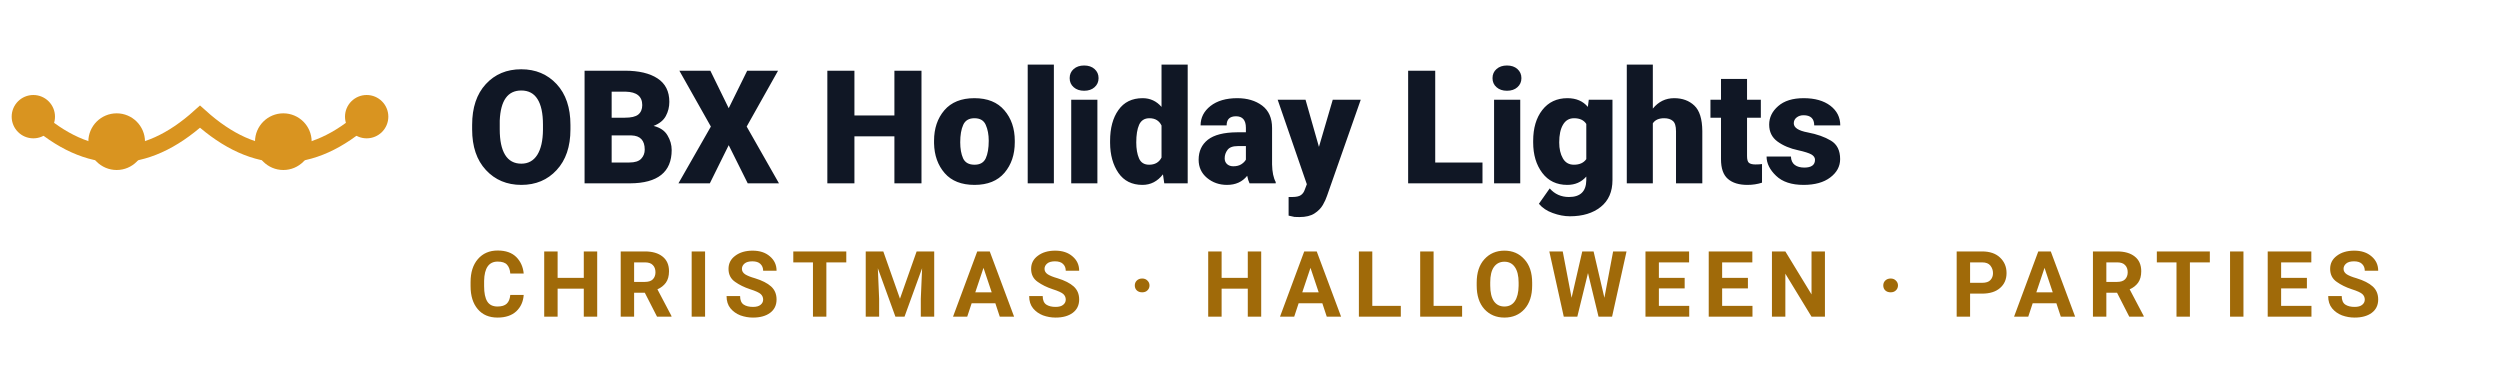
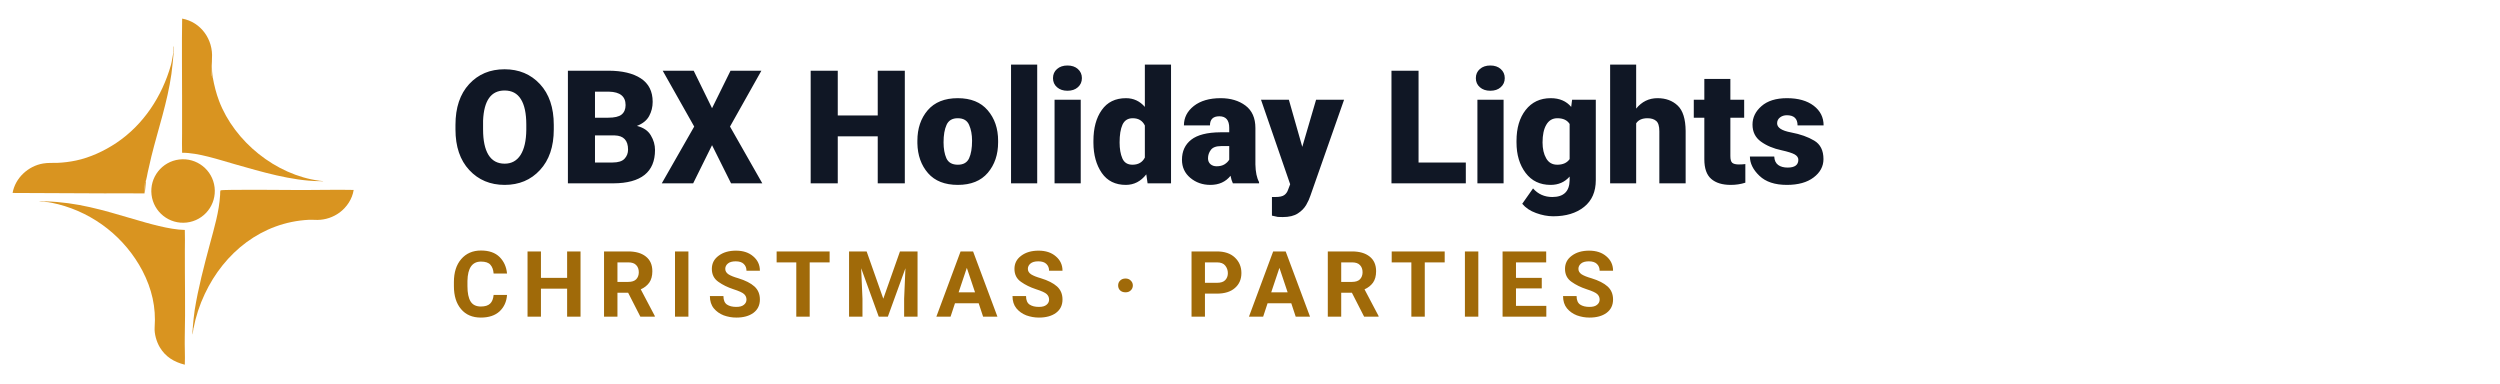
<svg xmlns="http://www.w3.org/2000/svg" viewBox="0 0 300 46" role="img" aria-label="OBX Holiday Lights">
-   <g fill="none" stroke="#d99420" stroke-width="2" stroke-linecap="round">
-     <path d="M4 14 q10 9 20 0 q10 9 20 0" />
-   </g>
-   <g fill="#d99420">
-     <circle cx="14" cy="17" r="3.4" />
-     <circle cx="34" cy="17" r="3.4" />
-     <circle cx="4" cy="14" r="2.6" />
-     <circle cx="44" cy="14" r="2.6" />
-   </g>
-   <text x="56" y="22" font-family="system-ui,-apple-system,Segoe UI,Roboto,Helvetica,Arial,sans-serif" font-size="19" font-weight="800" fill="#101725">OBX Holiday Lights</text>
-   <text x="56" y="38" font-family="system-ui,-apple-system,Segoe UI,Roboto,Helvetica,Arial,sans-serif" font-size="11" font-weight="600" letter-spacing="1.4" fill="#a06a09">CHRISTMAS · HALLOWEEN · PARTIES</text>
+   <svg x="0" y="1" width="44" height="44" viewBox="199 199 627 627">
+     <g fill="#d99420">
+       <path d="M276.154 529.034C331.768 530.656 374.438 543.877 427.043 559.26C452.912 566.825 488.437 577.438 515.036 577.942C515.5 589.399 515.145 601.014 515.107 612.493C514.943 662.161 516.131 711.836 514.942 761.5C514.572 776.984 515.707 792.963 515.002 808.377C496.647 803.734 481.978 795.024 472.146 778.406C466.704 769.208 462.645 755.452 463.437 744.695C465.988 710.033 458.582 678.594 442.623 647.841C412.845 591.282 360.548 549.944 298.642 534.029C294.026 532.831 281.133 529.945 276.598 530.034L276.063 529.535L276.154 529.034Z" />
+       <path d="M528.705 744.506C529.644 734.912 530.372 724.599 531.893 715.111C537.992 677.063 547.904 639.599 557.837 602.402C565.252 574.637 573.724 546.884 575.408 518.014C575.574 515.315 575.28 512.963 576.041 510.329C579.442 508.363 701.105 509.744 716.124 509.701C738.676 509.636 780.883 508.959 803.758 509.532C801.453 524.946 792.044 539.034 779.625 548.236C768.712 556.218 755.59 560.613 742.071 560.814C737.163 560.925 732.066 560.355 727.22 560.6C646.95 564.667 582.493 616.421 549.186 687.378C540.187 706.353 533.656 726.403 529.755 747.038C528.996 745.841 528.97 745.91 528.705 744.506Z" />
+       <path d="M495.381 274.753L496.03 274.534C494.772 286.726 493.823 299.109 492.119 311.222C485.355 359.286 469.518 405.32 457.878 452.164C455.634 461.228 453.547 470.33 451.619 479.466C451.225 481.327 449.275 492.143 448.694 493.325C445.579 496.315 447.375 499.257 446.371 503.253C445.695 505.943 445.555 512.765 446.093 515.508C423.774 515.104 400.636 515.469 378.24 515.414L220.536 514.706C225.025 489.011 247.26 468.65 272.584 464.357C281.324 462.875 288.687 463.517 297.289 463.236C307.932 462.783 318.52 461.447 328.942 459.243C352.808 454.279 377.32 442.883 397.675 429.312C444.309 398.221 476.206 349.424 491.305 295.903C492.949 290.073 494.167 281.018 495.381 274.753Z" />
+       <path d="M510.475 216.555C542.7 222.448 563.859 252.546 561.46 284.741C561.186 288.411 561.592 292.044 561.07 295.842C560.725 298.512 559.264 316.37 562.78 316.921C565.298 330.687 568.644 344.302 573.625 357.413C600.076 427.031 670.796 483.98 744.993 493.765L744.826 494.554C697.092 493.855 646.189 478.472 600.571 465.56C573.795 457.98 538.096 445.774 510.392 445.97C509.972 436.398 510.332 423.685 510.333 413.913L510.352 353.02C510.399 308.14 509.722 261.188 510.475 216.555Z" />
+       <path d="M505.494 457.486C535.314 453.868 562.404 475.155 565.94 504.985C569.476 534.815 548.115 561.846 518.275 565.3C488.551 568.741 461.648 547.48 458.125 517.766C454.603 488.052 475.79 461.09 505.494 457.486Z" />
+       <path d="M446.093 515.508C445.555 512.765 445.695 505.943 446.371 503.253C447.375 499.257 445.579 496.315 448.694 493.325L448.616 493.939C448.038 498.296 447.275 512.994 446.093 515.508Z" />
+       <path d="M561.07 295.842C561.535 298.926 561.614 303.496 561.662 306.748C561.71 309.944 562.67 314.413 562.78 316.921C559.264 316.37 560.725 298.512 561.07 295.842Z" />
+       <path fill-opacity="0.945" d="M529.755 747.038C529.6 747.958 528.395 756.659 528.251 756.855L528.214 756.847C527.684 755.937 528.481 745.983 528.705 744.506C528.97 745.91 528.996 745.841 529.755 747.038Z" />
+       <path fill-opacity="0.6" d="M496.078 263.937C496.134 263.788 496.189 263.639 496.244 263.489C496.788 264.038 496.475 269.866 496.488 270.914L495.984 270.966L495.556 269.287C495.542 267.923 495.579 266.693 495.628 265.326C495.97 264.662 495.96 264.692 496.078 263.937Z" />
+       <path fill-opacity="0.443" d="M268.229 529.388C267.103 529.537 267.446 529.53 266.983 529.507L266.554 529.189L266.359 529.255C266.344 529.231 266.329 529.208 266.314 529.184C266.768 527.886 273.37 528.633 274.52 528.881L274.022 529.054C271.332 528.963 270.816 528.953 268.229 529.388Z" />
+       <path fill-opacity="0.545" d="M748.677 494.148C749.773 494.117 749.91 494.193 751.062 494.363L751.373 494.765L751.786 494.68C751.566 495.484 745.824 494.812 744.826 494.554C746.431 494.473 747.088 494.402 748.677 494.148Z" />
+       <path fill-opacity="0.91" d="M495.556 269.287L495.984 270.966C495.994 271.985 496.091 272.896 496.179 273.908L496.03 274.534L495.381 274.753C495.458 272.932 495.517 271.11 495.556 269.287Z" />
+       <path fill-opacity="0.886" d="M268.229 529.388C270.816 528.953 271.332 528.963 274.022 529.054L273.972 529.491L273.318 529.639C271.611 529.507 269.938 529.458 268.229 529.388Z" />
+       <path fill-opacity="0.965" d="M744.993 493.765C746.22 493.902 747.448 494.03 748.677 494.148C747.088 494.402 746.431 494.473 744.826 494.554L744.993 493.765Z" />
+       <path fill-opacity="0.412" d="M273.972 529.491L276.063 529.535L276.598 530.034C274.939 530.034 274.926 530.083 273.318 529.639L273.972 529.491Z" />
+       <path d="M274.52 528.881L276.154 529.034L276.063 529.535L273.972 529.491L274.022 529.054L274.52 528.881Z" />
+       <path fill-opacity="0.349" d="M495.984 270.966L496.488 270.914C496.449 272.183 496.385 272.627 496.179 273.908C496.091 272.896 495.994 271.985 495.984 270.966Z" />
+     </g>
+   </svg>
+   <text x="54" y="22" font-family="system-ui,-apple-system,Segoe UI,Roboto,Helvetica,Arial,sans-serif" font-size="19" font-weight="800" fill="#101725">OBX Holiday Lights</text>
+   <text x="54" y="38" font-family="system-ui,-apple-system,Segoe UI,Roboto,Helvetica,Arial,sans-serif" font-size="11" font-weight="600" letter-spacing="1.4" fill="#a06a09">CHRISTMAS · PARTIES</text>
</svg>
